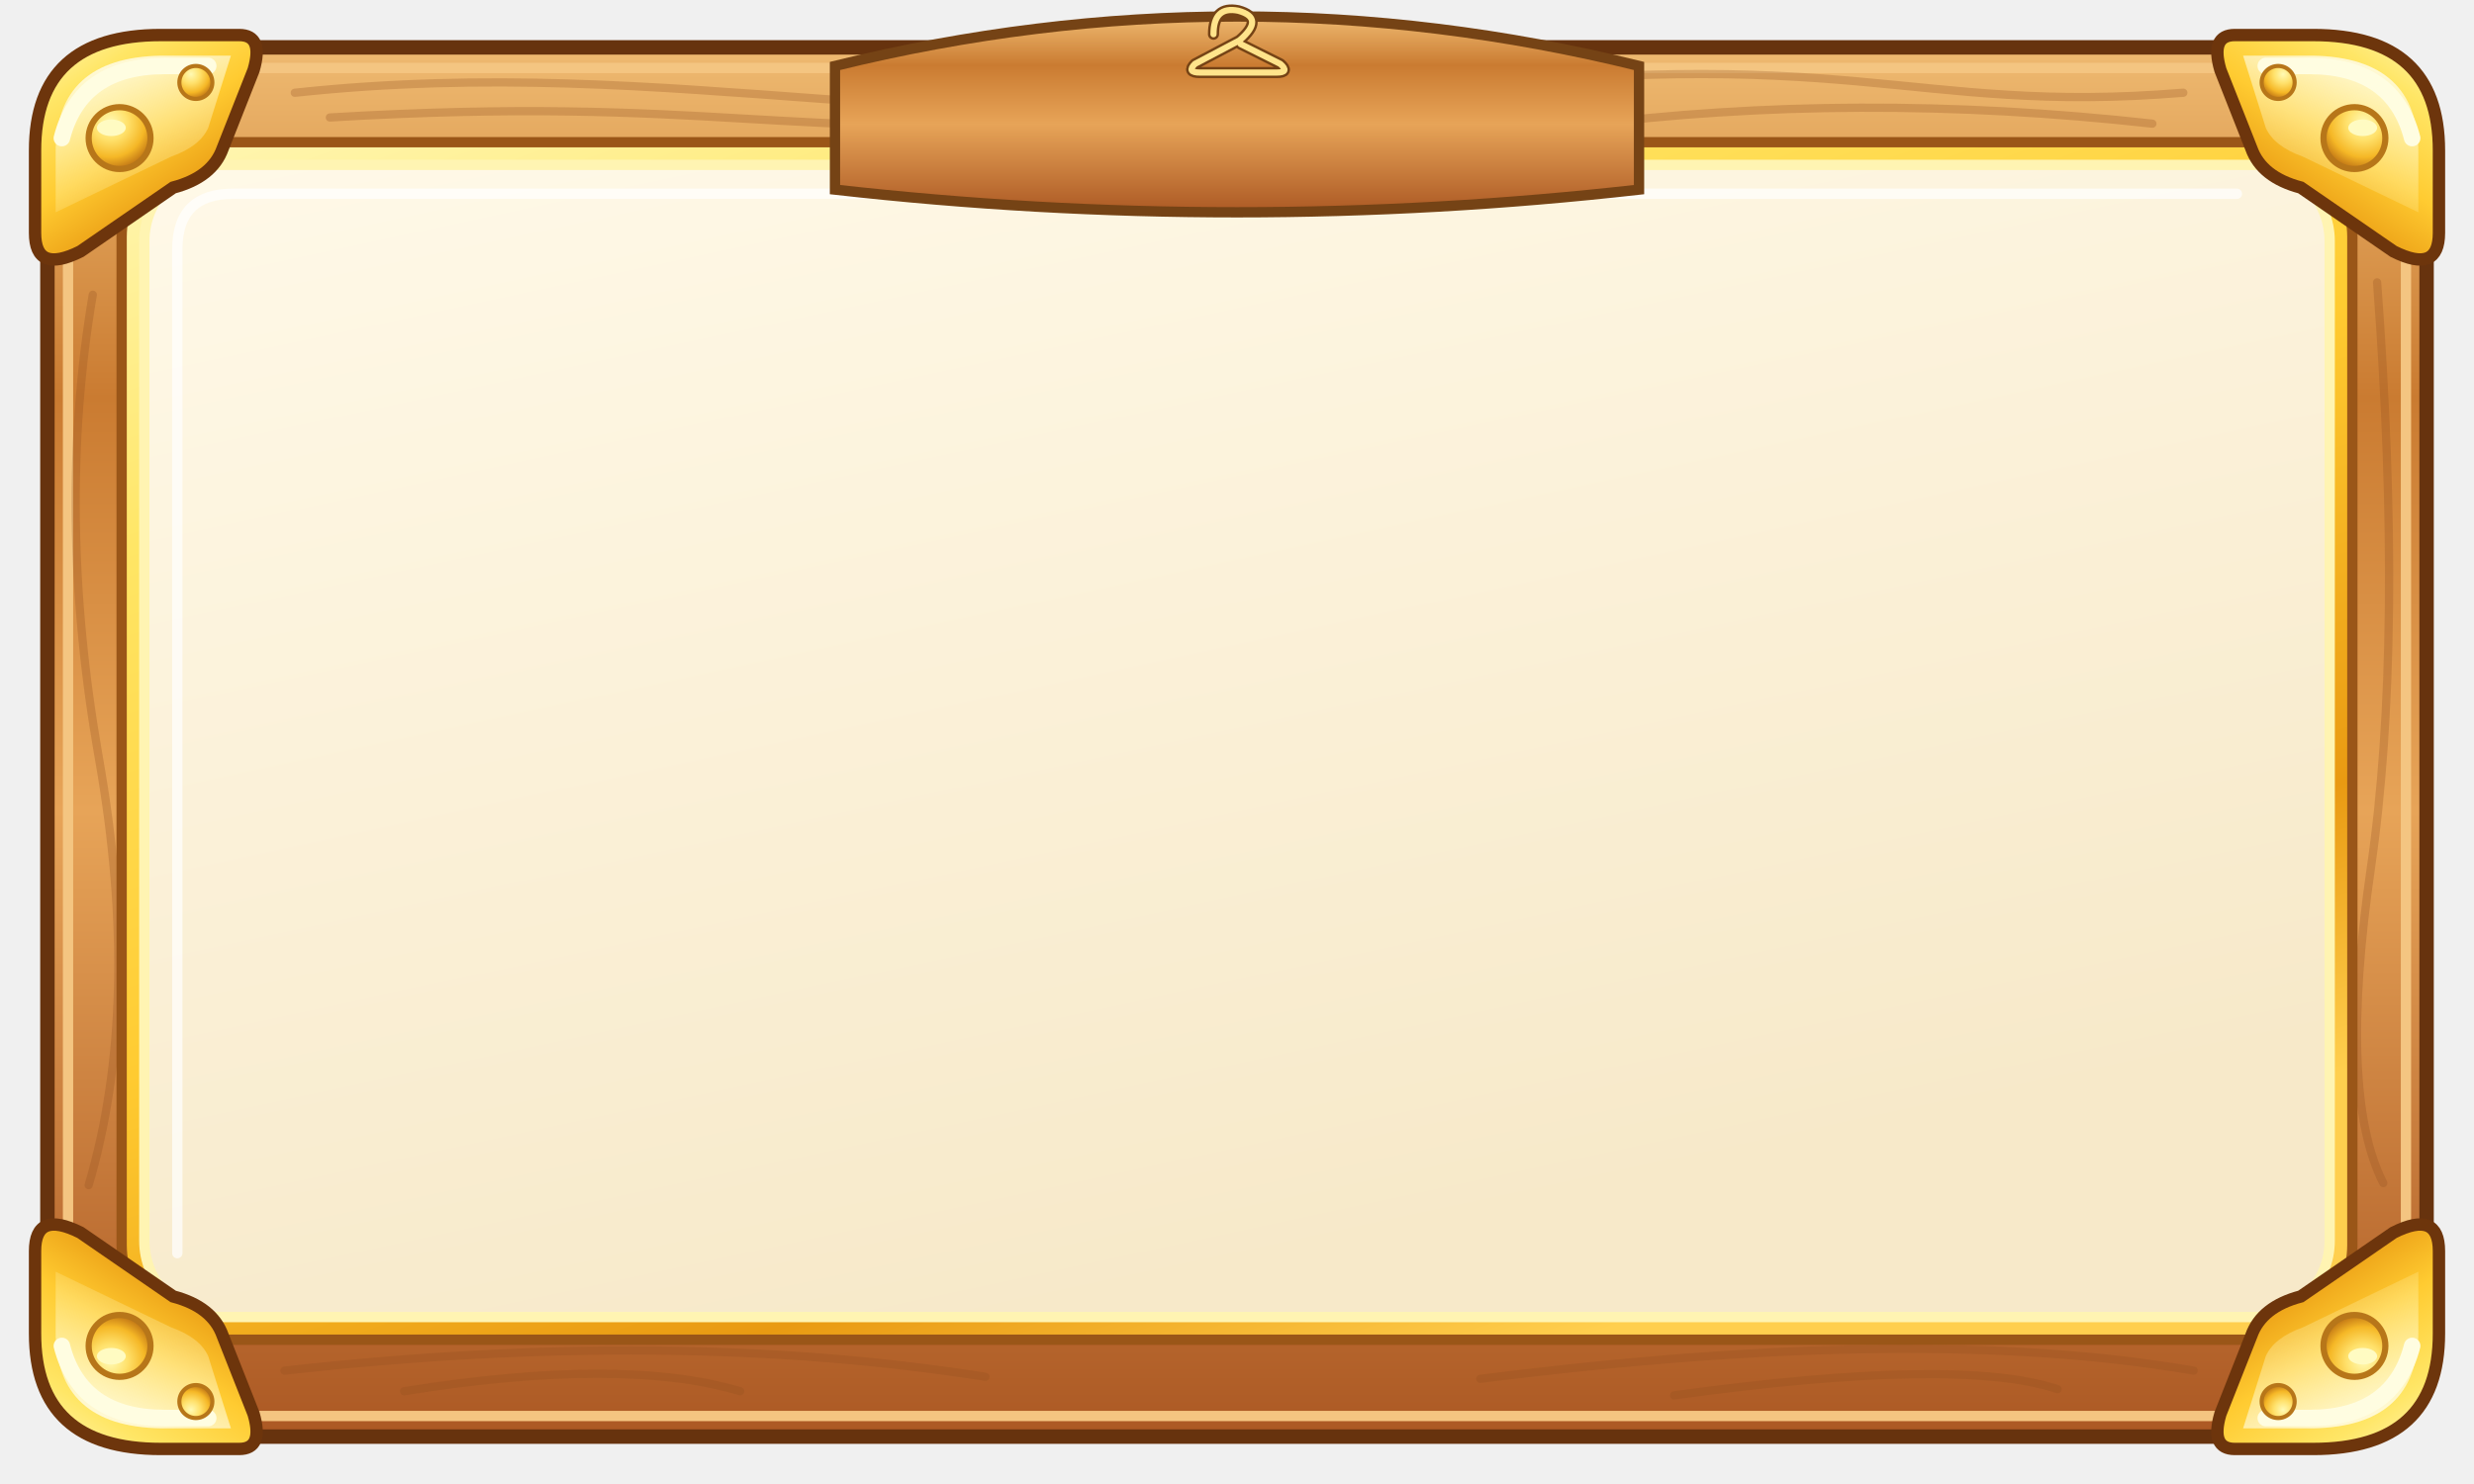
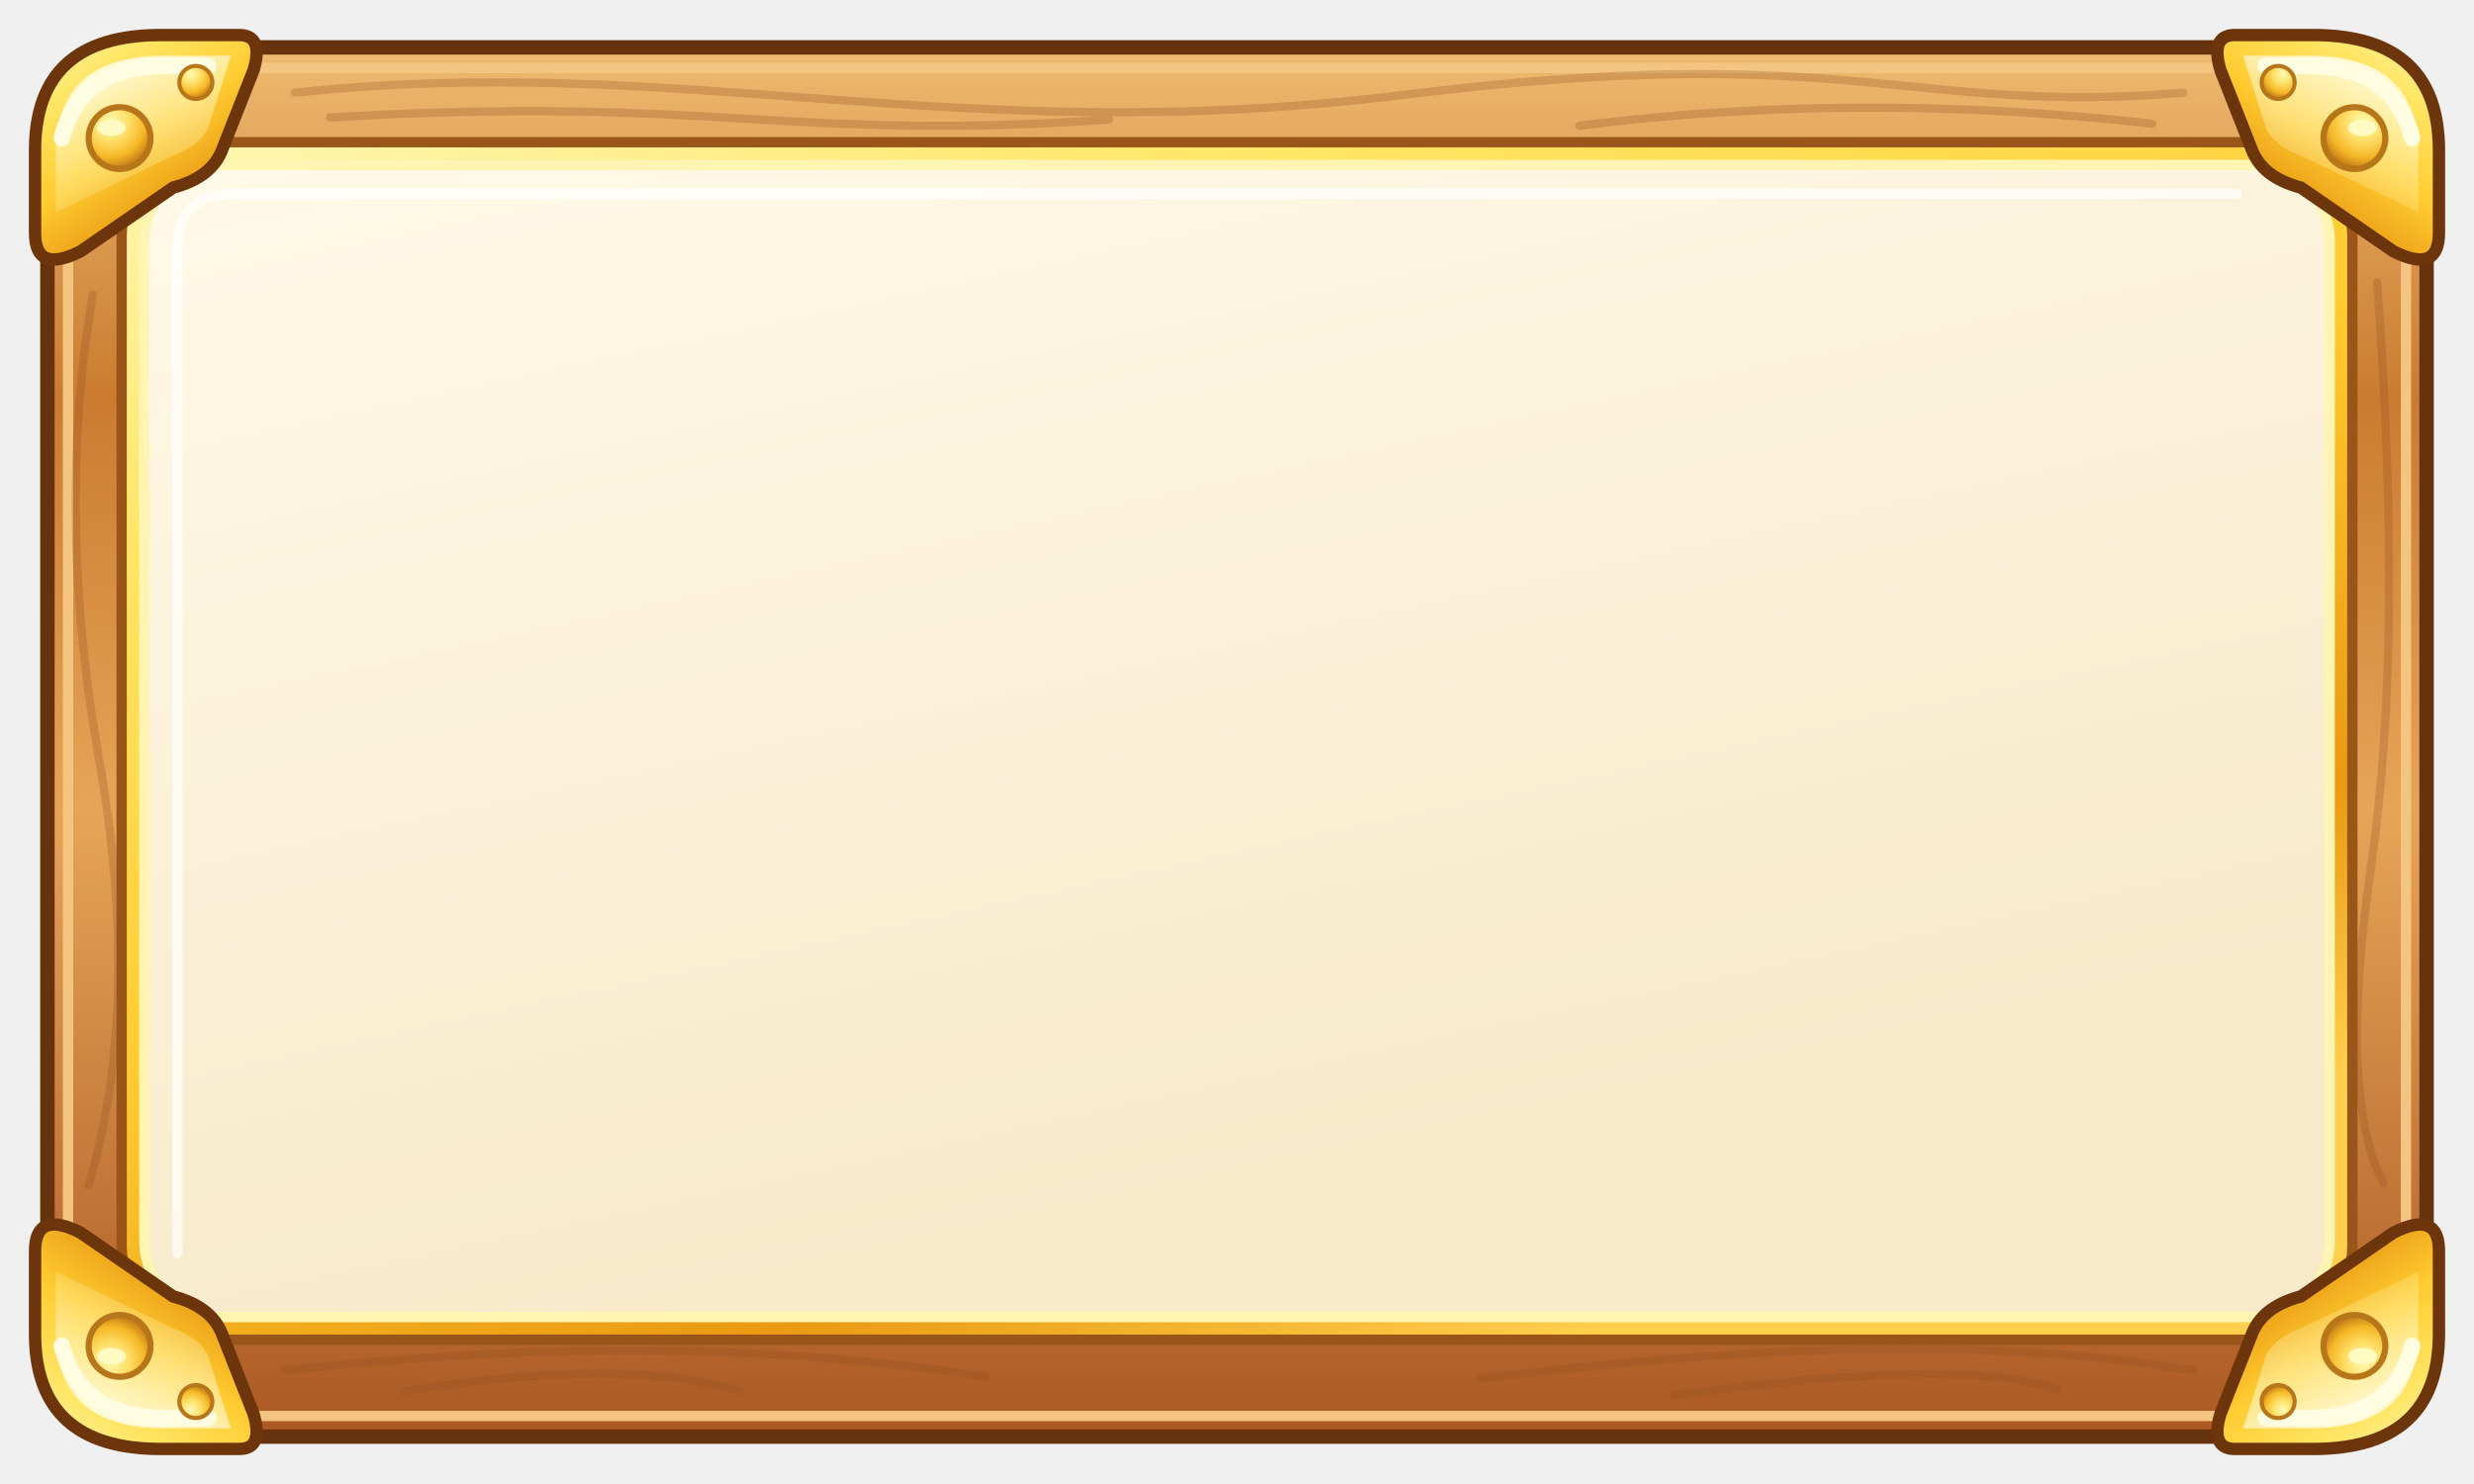
<svg xmlns="http://www.w3.org/2000/svg" viewBox="0 0 1200 720" preserveAspectRatio="none" fill="none">
  <defs>
    <linearGradient id="wood" x2="0" y2="1">
      <stop stop-color="#eeb970" />
      <stop offset=".25" stop-color="#ca7b31" />
      <stop offset=".55" stop-color="#e7a458" />
      <stop offset="1" stop-color="#ac5924" />
    </linearGradient>
    <linearGradient id="gold" x1="0" y1="0" x2=".65" y2="1">
      <stop stop-color="#fff7b6" />
      <stop offset=".24" stop-color="#ffe666" />
      <stop offset=".55" stop-color="#ffcb31" />
      <stop offset=".83" stop-color="#e99a12" />
      <stop offset="1" stop-color="#ffcf4e" />
    </linearGradient>
    <linearGradient id="cream" x2=".4" y2="1">
      <stop stop-color="#fff9e8" />
      <stop offset="1" stop-color="#f7e9c9" />
    </linearGradient>
    <linearGradient id="light" x2=".4" y2="1">
      <stop stop-color="#fff" stop-opacity=".92" />
      <stop offset="1" stop-color="#fff9b1" stop-opacity=".1" />
    </linearGradient>
    <radialGradient id="rivet" cx=".35" cy=".25" r=".8">
      <stop stop-color="#fffab4" />
      <stop offset=".35" stop-color="#ffe16b" />
      <stop offset=".7" stop-color="#f5b726" />
      <stop offset="1" stop-color="#b86b12" />
    </radialGradient>
    <g id="corner">
      <path d="M17 113V73Q17 17 78 17H116Q128 17 123 34L108 72Q103 86 84 91L39 122Q17 133 17 113Z" fill="url(#gold)" stroke="#6d350c" stroke-width="6" />
      <path d="M27 103V74Q27 28 78 27H112L101 62Q97 71 83 76Z" fill="url(#light)" />
      <path d="M30 67Q39 32 80 32H101" stroke="#fffde1" stroke-width="8" stroke-linecap="round" />
      <circle cx="58" cy="67" r="15" fill="url(#rivet)" stroke="#b77619" stroke-width="3" />
      <ellipse cx="54" cy="62" rx="7" ry="4" fill="#fffbc2" />
      <circle cx="95" cy="40" r="8" fill="url(#rivet)" stroke="#b77619" stroke-width="2" />
    </g>
  </defs>
  <rect x="23" y="23" width="1154" height="674" rx="64" fill="url(#wood)" stroke="#67330e" stroke-width="7" />
  <rect x="33" y="33" width="1134" height="654" rx="55" stroke="#f4c581" stroke-width="5" />
  <g stroke="#91501f" stroke-opacity=".27" stroke-width="4" stroke-linecap="round">
    <path d="M143 45C330 25 464 73 681 46S925 56 1059 45M160 57C345 46 382 69 538 58M766 61Q900 44 1044 60M138 665Q326 644 478 668M718 669Q931 642 1064 665M45 143Q27 249 48 368T43 575M1153 137Q1166 311 1150 421T1156 574" />
    <path d="M196 675Q302 658 359 675M812 677Q950 658 998 674" />
  </g>
  <rect x="59" y="69" width="1082" height="581" rx="46" fill="url(#gold)" stroke="#9a5618" stroke-width="5" />
  <rect x="70" y="80" width="1060" height="559" rx="37" fill="url(#cream)" stroke="#fff4b2" stroke-width="5" />
  <path d="M86 608V121Q86 94 113 94H1085" stroke="white" stroke-opacity=".7" stroke-width="5" stroke-linecap="round" />
  <use href="#corner" />
  <use href="#corner" transform="translate(1200 0) scale(-1 1)" />
  <use href="#corner" transform="translate(0 720) scale(1 -1)" />
  <use href="#corner" transform="translate(1200 720) scale(-1 -1)" />
-   <path d="M405 32Q600 -16 795 32V92Q600 114 405 92Z" fill="url(#wood)" stroke="#754315" stroke-width="5" />
-   <g transform="translate(240 -5) scale(.6)">
-     <path d="M581 36Q581 13 601 17Q623 23 602 41L566 60Q559 67 570 67H632Q643 67 635 60L603 44" fill="none" stroke="#754315" stroke-width="9" stroke-linecap="round" stroke-linejoin="round" />
-     <path d="M581 36Q581 13 601 17Q623 23 602 41L566 60Q559 67 570 67H632Q643 67 635 60L603 44" fill="none" stroke="#ffe48b" stroke-width="5" stroke-linecap="round" stroke-linejoin="round" />
-   </g>
</svg>
